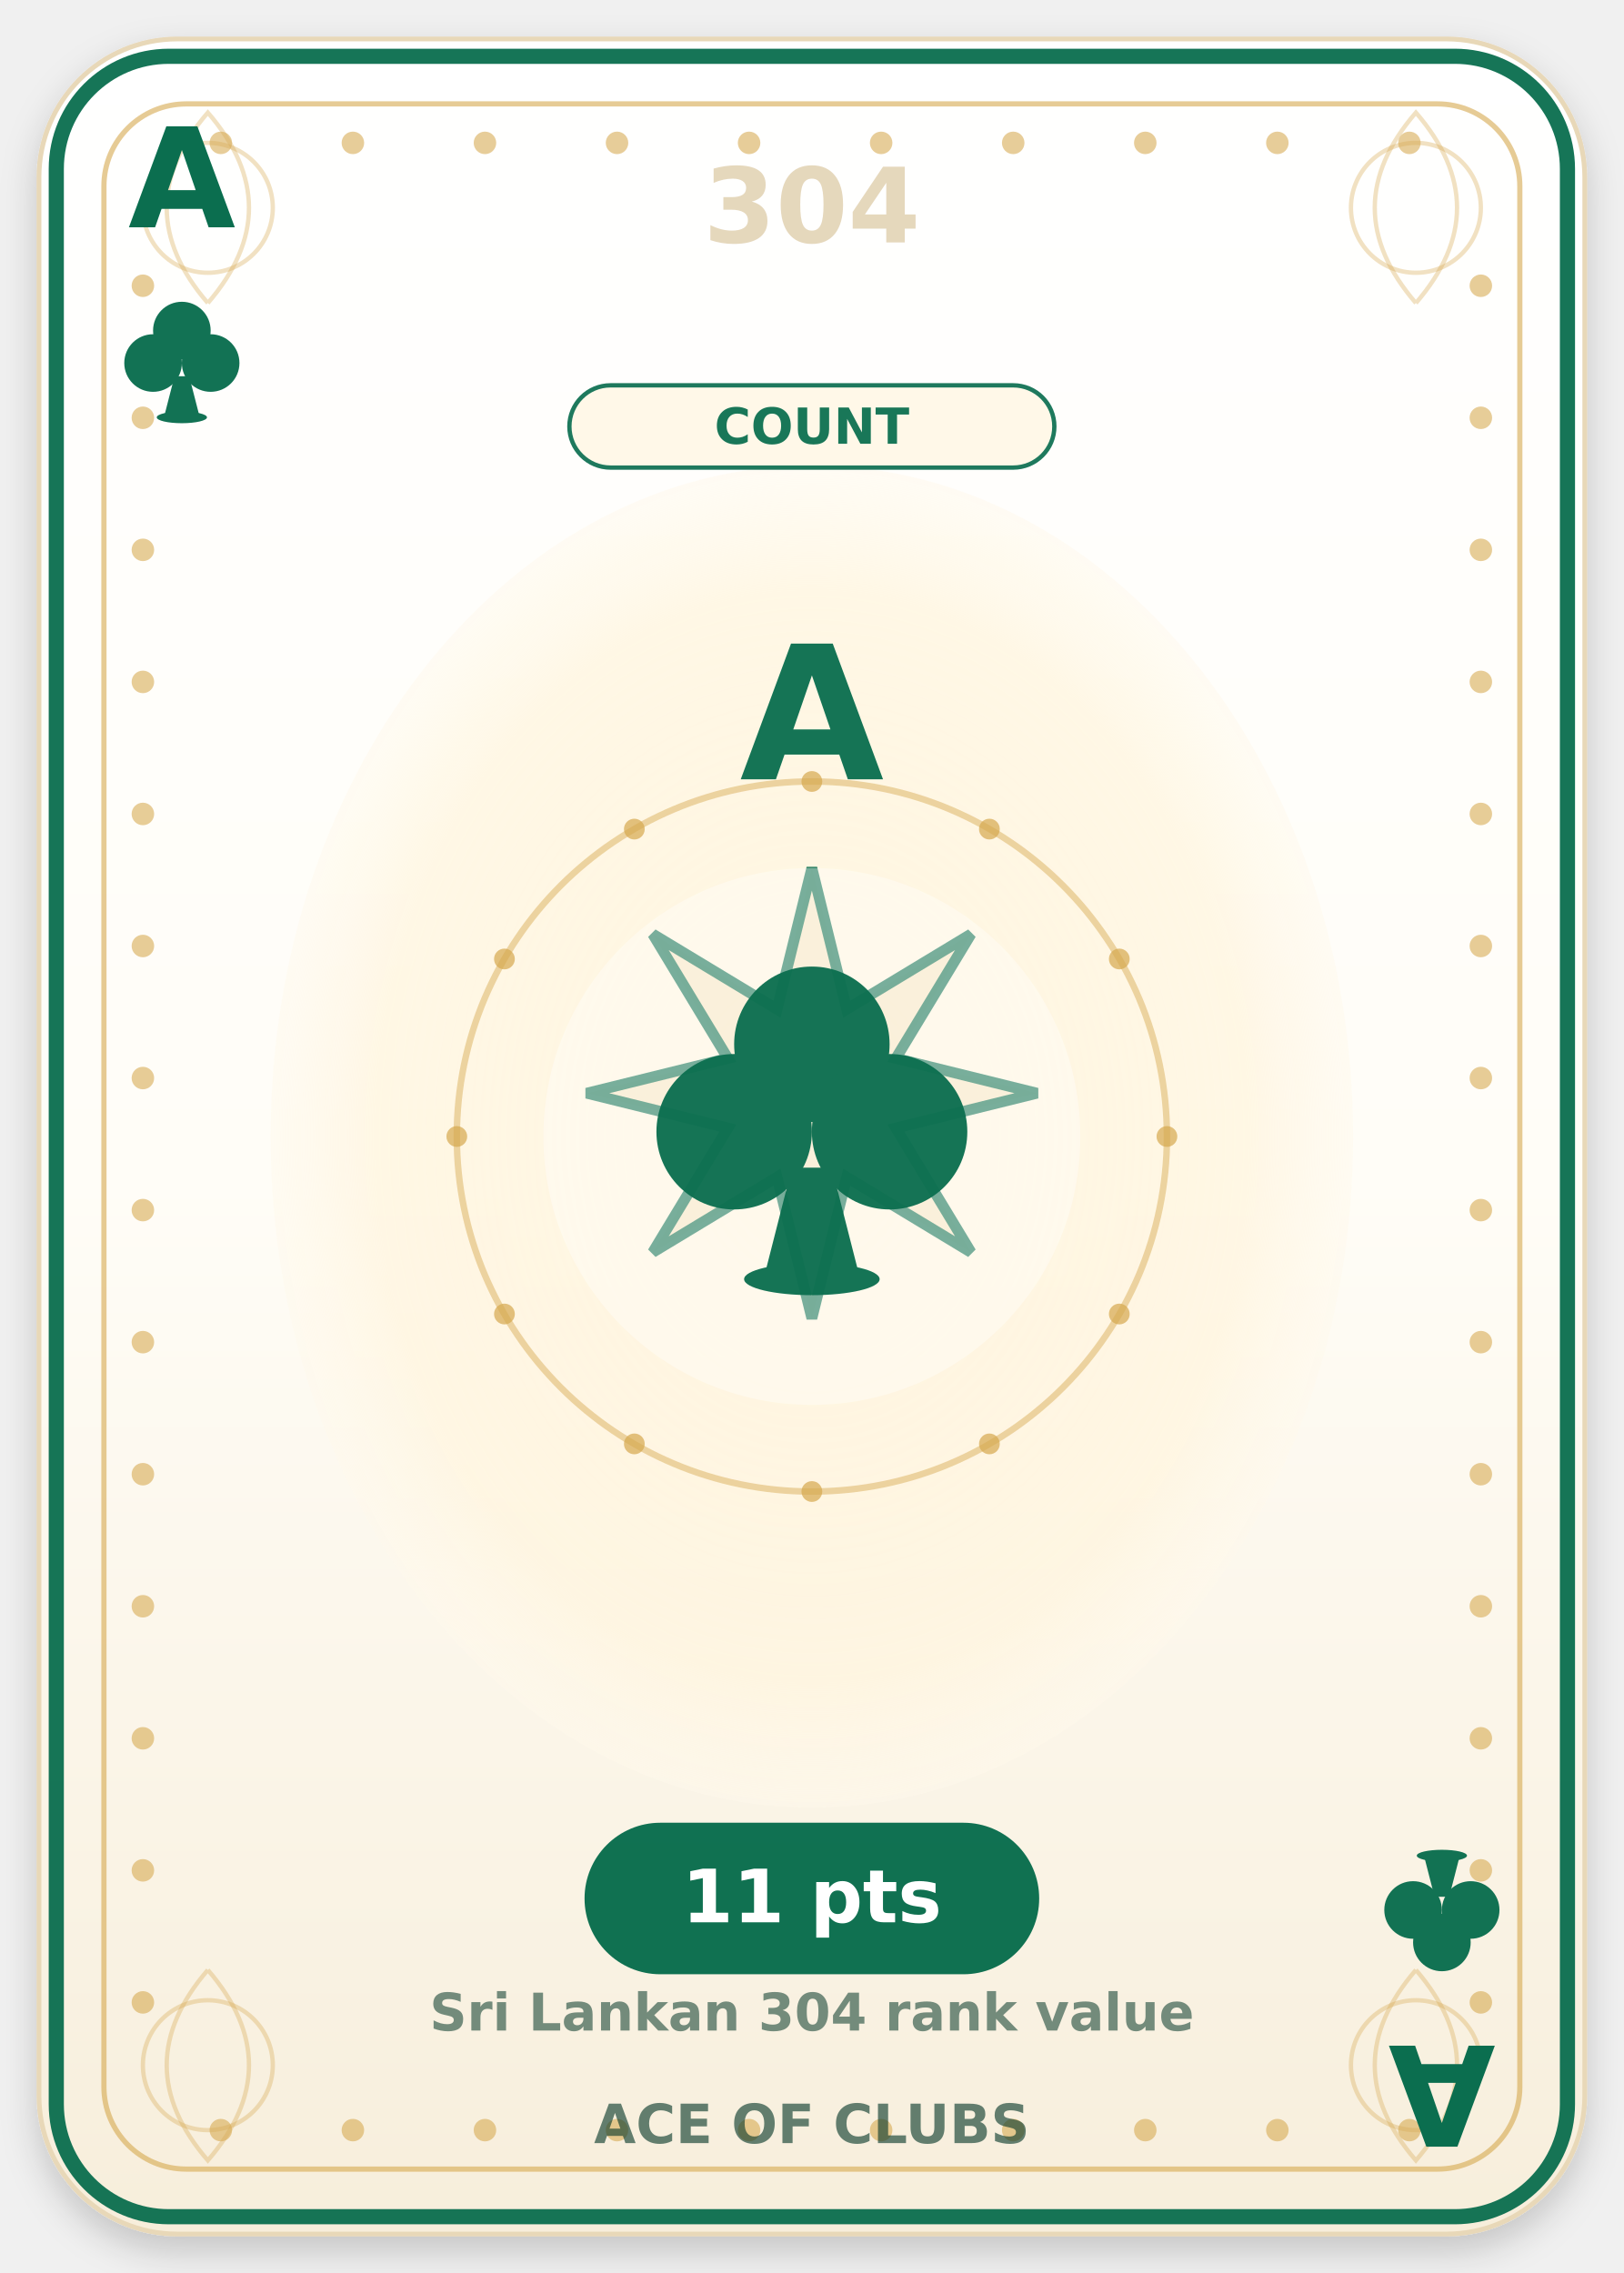
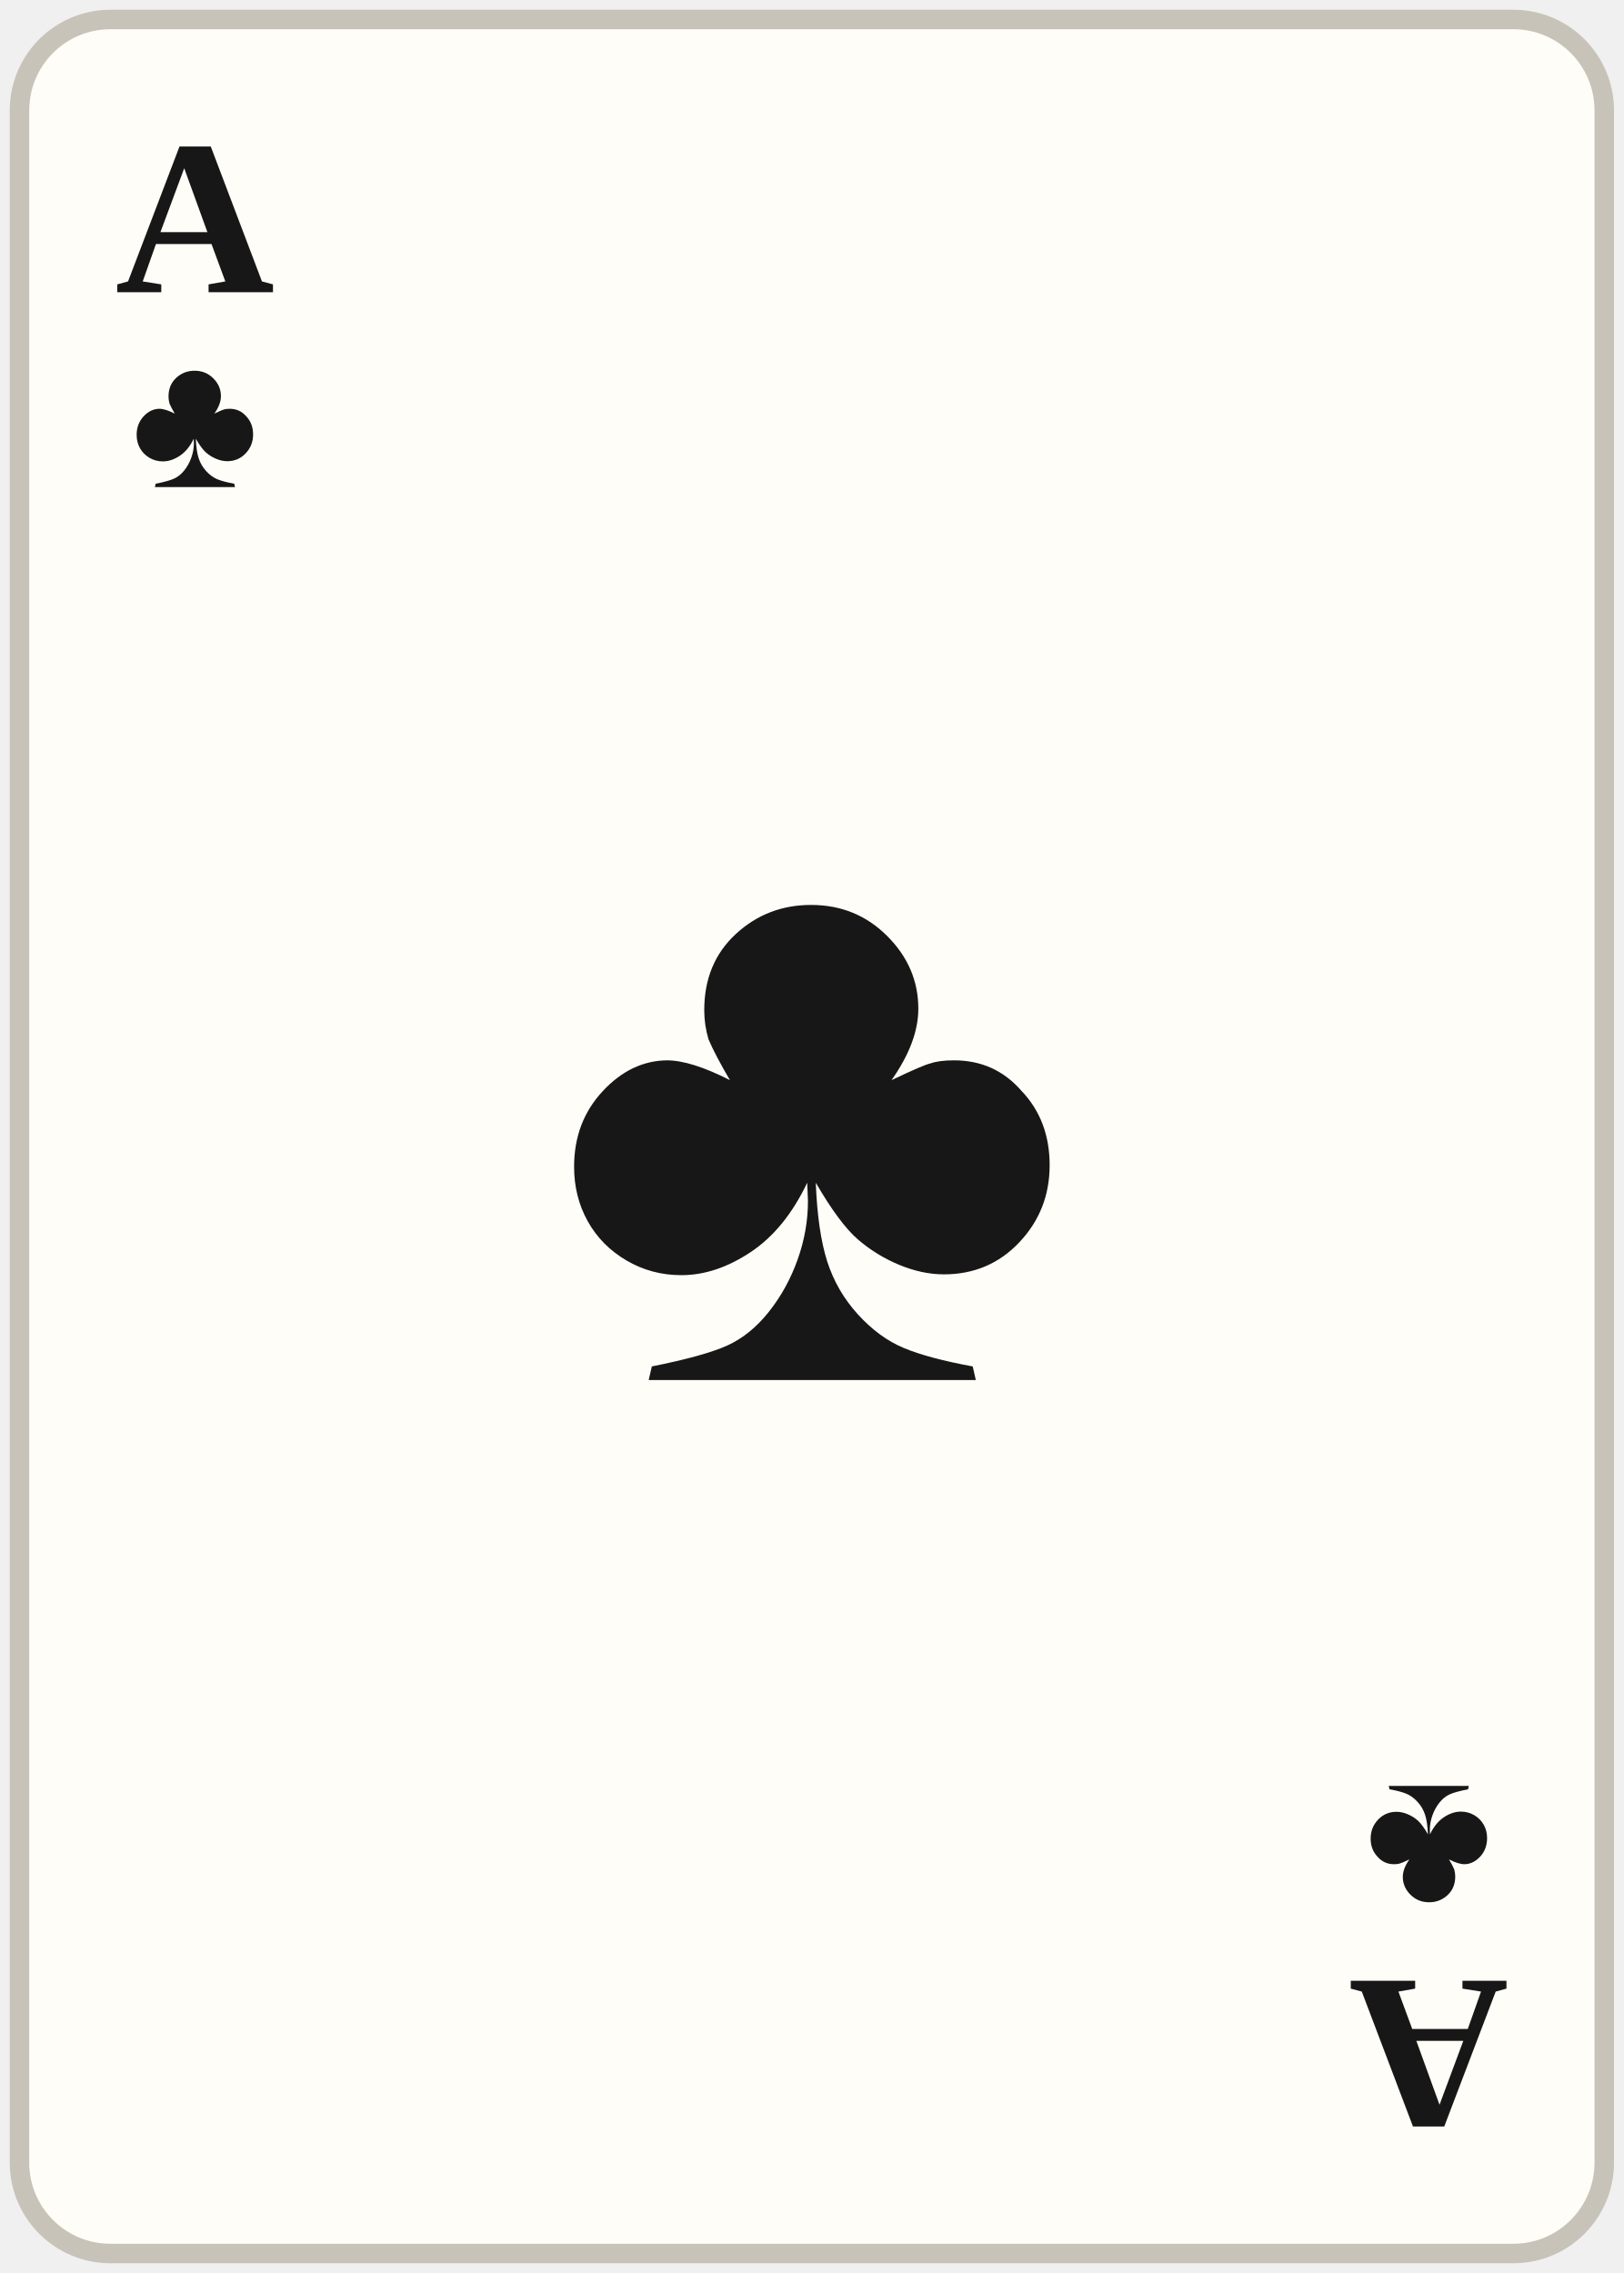
- <svg xmlns="http://www.w3.org/2000/svg" width="750" height="1050" viewBox="0 0 750 1050">
-   <defs>
-     <linearGradient id="faceGrad" x1="0" x2="0" y1="0" y2="1">
-       <stop offset="0%" stop-color="#FFFFFF" />
-       <stop offset="52%" stop-color="#FFFDF7" />
-       <stop offset="100%" stop-color="#F7EEDB" />
-     </linearGradient>
-     <radialGradient id="softMedallion" cx="50%" cy="50%" r="65%">
-       <stop offset="0%" stop-color="#FFF5DF" stop-opacity="0.97" />
-       <stop offset="62%" stop-color="#FFF5DF" stop-opacity="0.78" />
-       <stop offset="100%" stop-color="#FFFFFF" stop-opacity="0" />
-     </radialGradient>
-     <filter id="shadow" x="-10%" y="-10%" width="120%" height="120%">
-       <feDropShadow dx="0" dy="7" stdDeviation="8" flood-color="#000000" flood-opacity="0.18" />
-     </filter>
-   </defs>
-   <g filter="url(#shadow)">
-     <rect x="18" y="18" width="714" height="1014" rx="64" ry="64" fill="url(#faceGrad)" stroke="#E8D8B8" stroke-width="2.2" />
+ <svg xmlns="http://www.w3.org/2000/svg" width="500" height="700" viewBox="0 0 500 700">
+   <rect x="6" y="6" width="488" height="688" rx="28" fill="#fffdf8" stroke="#c8c3b8" stroke-width="6" />
+   <g fill="#171717" text-anchor="middle" font-family="Georgia, 'Times New Roman', serif">
+     <text x="60" y="90" font-size="68" font-weight="700">A</text>
+     <text x="60" y="150" font-size="60">♣</text>
  </g>
-   <ellipse cx="375.0" cy="525.0" rx="250" ry="310" fill="url(#softMedallion)" />
-   <rect x="26" y="26" width="698" height="998" rx="52" ry="52" fill="none" stroke="#0B6E4F" stroke-width="7" opacity="0.95" />
-   <rect x="48" y="48" width="654" height="954" rx="38" ry="38" fill="none" stroke="#D6A84F" stroke-width="2.4" opacity="0.6" />
-   <circle cx="102.0" cy="66.0" r="5.2" fill="#D6A84F" opacity="0.58" />
-   <circle cx="102.0" cy="984.0" r="5.2" fill="#D6A84F" opacity="0.58" />
-   <circle cx="163.0" cy="66.0" r="5.2" fill="#D6A84F" opacity="0.58" />
-   <circle cx="163.0" cy="984.0" r="5.2" fill="#D6A84F" opacity="0.58" />
-   <circle cx="224.0" cy="66.0" r="5.2" fill="#D6A84F" opacity="0.58" />
-   <circle cx="224.0" cy="984.0" r="5.2" fill="#D6A84F" opacity="0.58" />
-   <circle cx="285.0" cy="66.0" r="5.2" fill="#D6A84F" opacity="0.58" />
-   <circle cx="285.0" cy="984.0" r="5.2" fill="#D6A84F" opacity="0.58" />
-   <circle cx="346.0" cy="66.0" r="5.2" fill="#D6A84F" opacity="0.58" />
-   <circle cx="346.0" cy="984.0" r="5.2" fill="#D6A84F" opacity="0.58" />
-   <circle cx="407.0" cy="66.0" r="5.2" fill="#D6A84F" opacity="0.58" />
-   <circle cx="407.0" cy="984.0" r="5.2" fill="#D6A84F" opacity="0.58" />
-   <circle cx="468.0" cy="66.0" r="5.2" fill="#D6A84F" opacity="0.58" />
-   <circle cx="468.0" cy="984.0" r="5.2" fill="#D6A84F" opacity="0.58" />
-   <circle cx="529.0" cy="66.0" r="5.2" fill="#D6A84F" opacity="0.58" />
-   <circle cx="529.0" cy="984.0" r="5.2" fill="#D6A84F" opacity="0.58" />
-   <circle cx="590.0" cy="66.0" r="5.2" fill="#D6A84F" opacity="0.58" />
-   <circle cx="590.0" cy="984.0" r="5.2" fill="#D6A84F" opacity="0.58" />
-   <circle cx="651.0" cy="66.0" r="5.2" fill="#D6A84F" opacity="0.58" />
-   <circle cx="651.0" cy="984.0" r="5.2" fill="#D6A84F" opacity="0.58" />
-   <circle cx="66.0" cy="132.0" r="5.2" fill="#D6A84F" opacity="0.58" />
-   <circle cx="684.0" cy="132.0" r="5.2" fill="#D6A84F" opacity="0.58" />
-   <circle cx="66.0" cy="193.0" r="5.2" fill="#D6A84F" opacity="0.58" />
-   <circle cx="684.0" cy="193.0" r="5.2" fill="#D6A84F" opacity="0.58" />
-   <circle cx="66.0" cy="254.0" r="5.2" fill="#D6A84F" opacity="0.58" />
-   <circle cx="684.0" cy="254.0" r="5.2" fill="#D6A84F" opacity="0.58" />
-   <circle cx="66.0" cy="315.0" r="5.2" fill="#D6A84F" opacity="0.58" />
-   <circle cx="684.0" cy="315.0" r="5.2" fill="#D6A84F" opacity="0.58" />
-   <circle cx="66.0" cy="376.0" r="5.2" fill="#D6A84F" opacity="0.58" />
-   <circle cx="684.0" cy="376.0" r="5.2" fill="#D6A84F" opacity="0.58" />
-   <circle cx="66.0" cy="437.0" r="5.2" fill="#D6A84F" opacity="0.58" />
-   <circle cx="684.0" cy="437.0" r="5.2" fill="#D6A84F" opacity="0.58" />
-   <circle cx="66.0" cy="498.0" r="5.2" fill="#D6A84F" opacity="0.58" />
-   <circle cx="684.0" cy="498.0" r="5.2" fill="#D6A84F" opacity="0.58" />
-   <circle cx="66.0" cy="559.0" r="5.2" fill="#D6A84F" opacity="0.58" />
-   <circle cx="684.0" cy="559.0" r="5.2" fill="#D6A84F" opacity="0.58" />
-   <circle cx="66.0" cy="620.0" r="5.2" fill="#D6A84F" opacity="0.58" />
-   <circle cx="684.0" cy="620.0" r="5.2" fill="#D6A84F" opacity="0.58" />
-   <circle cx="66.0" cy="681.0" r="5.2" fill="#D6A84F" opacity="0.58" />
-   <circle cx="684.0" cy="681.0" r="5.2" fill="#D6A84F" opacity="0.58" />
-   <circle cx="66.0" cy="742.0" r="5.2" fill="#D6A84F" opacity="0.58" />
-   <circle cx="684.0" cy="742.0" r="5.2" fill="#D6A84F" opacity="0.58" />
-   <circle cx="66.0" cy="803.0" r="5.2" fill="#D6A84F" opacity="0.58" />
-   <circle cx="684.0" cy="803.0" r="5.2" fill="#D6A84F" opacity="0.58" />
-   <circle cx="66.0" cy="864.0" r="5.2" fill="#D6A84F" opacity="0.58" />
-   <circle cx="684.0" cy="864.0" r="5.2" fill="#D6A84F" opacity="0.58" />
-   <circle cx="66.0" cy="925.0" r="5.2" fill="#D6A84F" opacity="0.58" />
-   <circle cx="684.0" cy="925.0" r="5.2" fill="#D6A84F" opacity="0.58" />
-   <circle cx="654.0" cy="954.0" r="30" fill="none" stroke="#D6A84F" stroke-width="2" opacity="0.34" />
-   <path d="M 654.0 910.0 Q 616.0 954.0 654.0 998.0 Q 692.0 954.0 654.0 910.0" fill="none" stroke="#D6A84F" stroke-width="2" opacity="0.34" />
-   <circle cx="654.0" cy="96.0" r="30" fill="none" stroke="#D6A84F" stroke-width="2" opacity="0.34" />
-   <path d="M 654.0 140.0 Q 616.0 96.0 654.0 52.0 Q 692.0 96.0 654.0 140.0" fill="none" stroke="#D6A84F" stroke-width="2" opacity="0.34" />
-   <circle cx="96.0" cy="954.0" r="30" fill="none" stroke="#D6A84F" stroke-width="2" opacity="0.34" />
-   <path d="M 96.0 910.0 Q 134.0 954.0 96.0 998.0 Q 58.0 954.0 96.0 910.0" fill="none" stroke="#D6A84F" stroke-width="2" opacity="0.34" />
-   <circle cx="96.0" cy="96.0" r="30" fill="none" stroke="#D6A84F" stroke-width="2" opacity="0.34" />
-   <path d="M 96.0 140.0 Q 134.0 96.0 96.0 52.0 Q 58.0 96.0 96.0 140.0" fill="none" stroke="#D6A84F" stroke-width="2" opacity="0.34" />
-   <g transform="rotate(0 84 123)">
-     <text x="84" y="105" font-family="DejaVu Sans, Arial, sans-serif" font-size="64" font-weight="900" text-anchor="middle" fill="#0B6E4F">A</text>
-     <g opacity="0.970">
-       <circle cx="84.0" cy="152.7" r="13.3" fill="#0B6E4F" />
-       <circle cx="70.7" cy="167.7" r="13.3" fill="#0B6E4F" />
-       <circle cx="97.3" cy="167.7" r="13.3" fill="#0B6E4F" />
-       <path d="M 80.6 173.8 L 87.4 173.8 L 92.2 192.5 L 75.8 192.5 Z" fill="#0B6E4F" />
-       <ellipse cx="84.0" cy="192.8" rx="11.6" ry="2.7" fill="#0B6E4F" />
-     </g>
+   <g transform="rotate(180 250 350)" fill="#171717" text-anchor="middle" font-family="Georgia, 'Times New Roman', serif">
+     <text x="60" y="90" font-size="68" font-weight="700">A</text>
+     <text x="60" y="150" font-size="60">♣</text>
  </g>
-   <g transform="rotate(180 666 927)">
-     <text x="666" y="909" font-family="DejaVu Sans, Arial, sans-serif" font-size="64" font-weight="900" text-anchor="middle" fill="#0B6E4F">A</text>
-     <g opacity="0.970">
-       <circle cx="666.0" cy="956.7" r="13.3" fill="#0B6E4F" />
-       <circle cx="652.7" cy="971.7" r="13.3" fill="#0B6E4F" />
-       <circle cx="679.3" cy="971.7" r="13.3" fill="#0B6E4F" />
-       <path d="M 662.6 977.8 L 669.4 977.8 L 674.2 996.5 L 657.8 996.5 Z" fill="#0B6E4F" />
-       <ellipse cx="666.0" cy="996.8" rx="11.6" ry="2.7" fill="#0B6E4F" />
-     </g>
-   </g>
-   <text x="375.0" y="112" font-family="DejaVu Sans, Arial, sans-serif" font-size="48" font-weight="900" text-anchor="middle" fill="#B58E43" opacity="0.35">304</text>
-   <rect x="263.0" y="178" width="224" height="38" rx="19" ry="19" fill="#FFF7E6" stroke="#0B6E4F" stroke-width="2" opacity="0.92" />
-   <text x="375.0" y="205" font-family="DejaVu Sans, Arial, sans-serif" font-size="23" font-weight="800" text-anchor="middle" fill="#0B6E4F" opacity="0.94">COUNT</text>
-   <polygon points="375.0,401.0 391.1,466.2 448.5,431.5 413.8,488.9 479.0,505.0 413.8,521.1 448.5,578.5 391.1,543.8 375.0,609.0 358.9,543.8 301.5,578.5 336.2,521.1 271.0,505.0 336.2,488.9 301.5,431.5 358.9,466.2" fill="#D6A84F" opacity="0.19" />
-   <polygon points="375.0,401.0 391.1,466.2 448.5,431.5 413.8,488.9 479.0,505.0 413.8,521.1 448.5,578.5 391.1,543.8 375.0,609.0 358.9,543.8 301.5,578.5 336.2,521.1 271.0,505.0 336.2,488.9 301.5,431.5 358.9,466.2" fill="none" stroke="#0B6E4F" stroke-width="5" opacity="0.86" />
-   <circle cx="375.0" cy="525.0" r="164" fill="none" stroke="#D6A84F" stroke-width="3" opacity="0.46" />
-   <circle cx="375.0" cy="525.0" r="124" fill="#FFFFFF" opacity="0.36" />
-   <circle cx="539.0" cy="525.0" r="4.8" fill="#D6A84F" opacity="0.70" />
-   <circle cx="517.0" cy="607.0" r="4.8" fill="#D6A84F" opacity="0.70" />
-   <circle cx="457.0" cy="667.0" r="4.8" fill="#D6A84F" opacity="0.70" />
-   <circle cx="375.0" cy="689.0" r="4.8" fill="#D6A84F" opacity="0.70" />
-   <circle cx="293.0" cy="667.0" r="4.8" fill="#D6A84F" opacity="0.70" />
-   <circle cx="233.0" cy="607.0" r="4.8" fill="#D6A84F" opacity="0.70" />
-   <circle cx="211.0" cy="525.0" r="4.8" fill="#D6A84F" opacity="0.70" />
-   <circle cx="233.0" cy="443.0" r="4.8" fill="#D6A84F" opacity="0.70" />
-   <circle cx="293.0" cy="383.0" r="4.8" fill="#D6A84F" opacity="0.70" />
-   <circle cx="375.0" cy="361.0" r="4.8" fill="#D6A84F" opacity="0.70" />
-   <circle cx="457.0" cy="383.0" r="4.8" fill="#D6A84F" opacity="0.70" />
-   <circle cx="517.0" cy="443.0" r="4.8" fill="#D6A84F" opacity="0.70" />
-   <g opacity="0.960">
-     <circle cx="375.0" cy="482.4" r="35.9" fill="#0B6E4F" />
-     <circle cx="339.1" cy="522.8" r="35.9" fill="#0B6E4F" />
-     <circle cx="410.9" cy="522.8" r="35.9" fill="#0B6E4F" />
-     <path d="M 365.8 539.4 L 384.2 539.4 L 397.1 590.0 L 352.9 590.0 Z" fill="#0B6E4F" />
-     <ellipse cx="375.0" cy="590.9" rx="31.3" ry="7.4" fill="#0B6E4F" />
-   </g>
-   <text x="375.0" y="360" font-family="DejaVu Sans, Arial, sans-serif" font-size="86" font-weight="900" text-anchor="middle" fill="#0B6E4F" opacity="0.96">A</text>
-   <rect x="270.0" y="842" width="210" height="70" rx="35" ry="35" fill="#0B6E4F" opacity="0.98" />
-   <text x="375.0" y="888" font-family="DejaVu Sans, Arial, sans-serif" font-size="34" font-weight="800" text-anchor="middle" fill="#FFFFFF">11 pts</text>
-   <text x="375.0" y="938" font-family="DejaVu Sans, Arial, sans-serif" font-size="24" font-weight="600" text-anchor="middle" fill="#063728" opacity="0.55">Sri Lankan 304 rank value</text>
-   <text x="375.0" y="990" font-family="DejaVu Sans, Arial, sans-serif" font-size="25" font-weight="700" text-anchor="middle" fill="#063728" opacity="0.62">ACE OF CLUBS</text>
+   <text x="250" y="425" fill="#171717" text-anchor="middle" font-family="Georgia, 'Times New Roman', serif" font-size="245">♣</text>
</svg>
